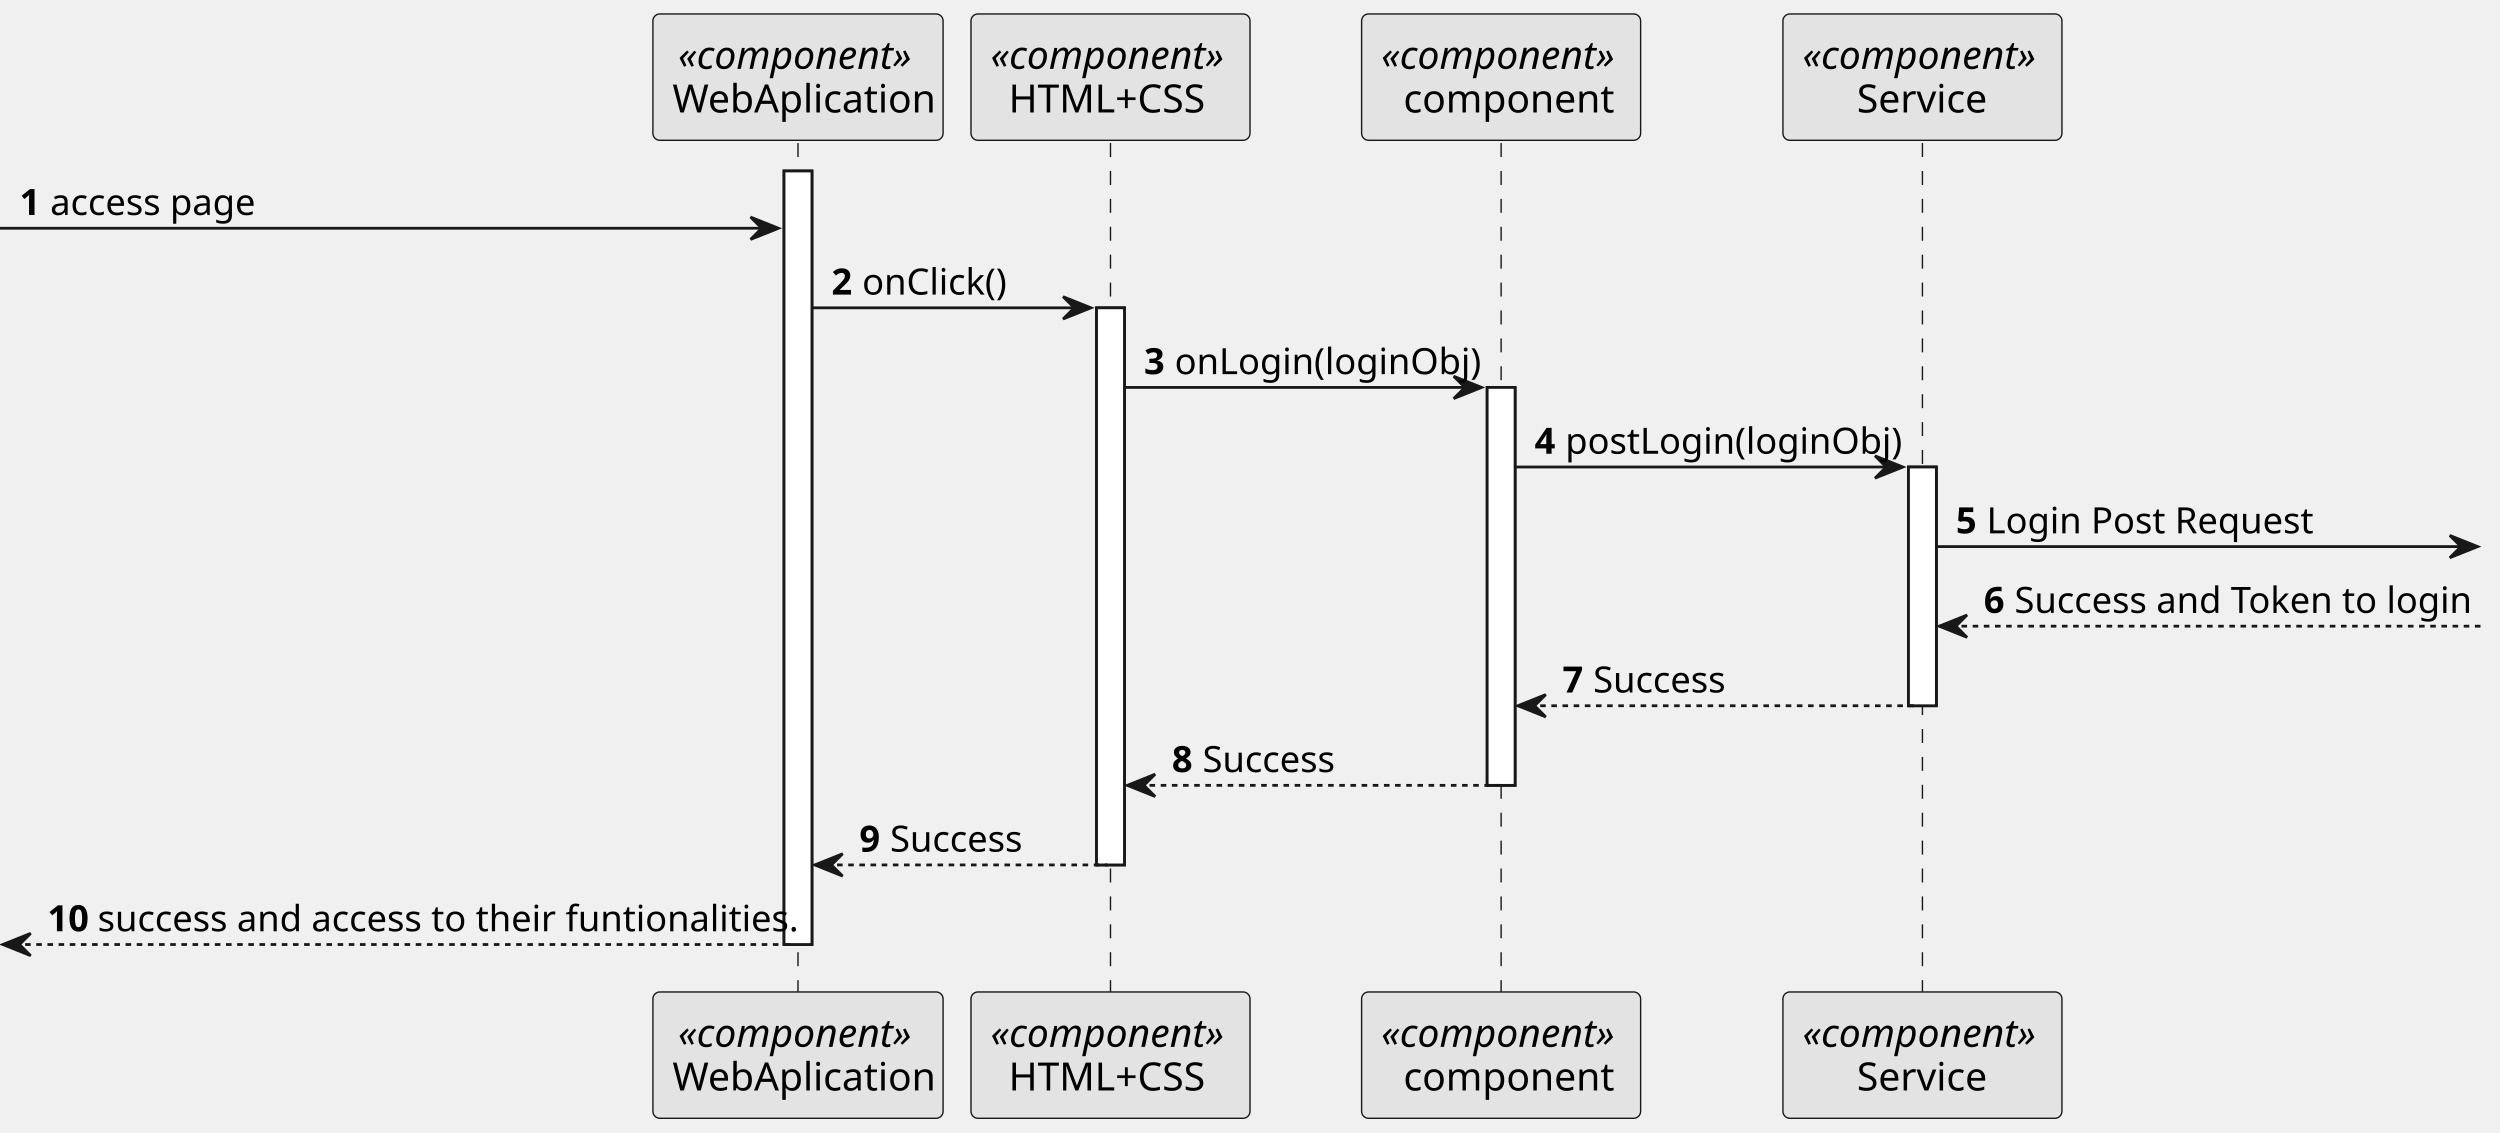
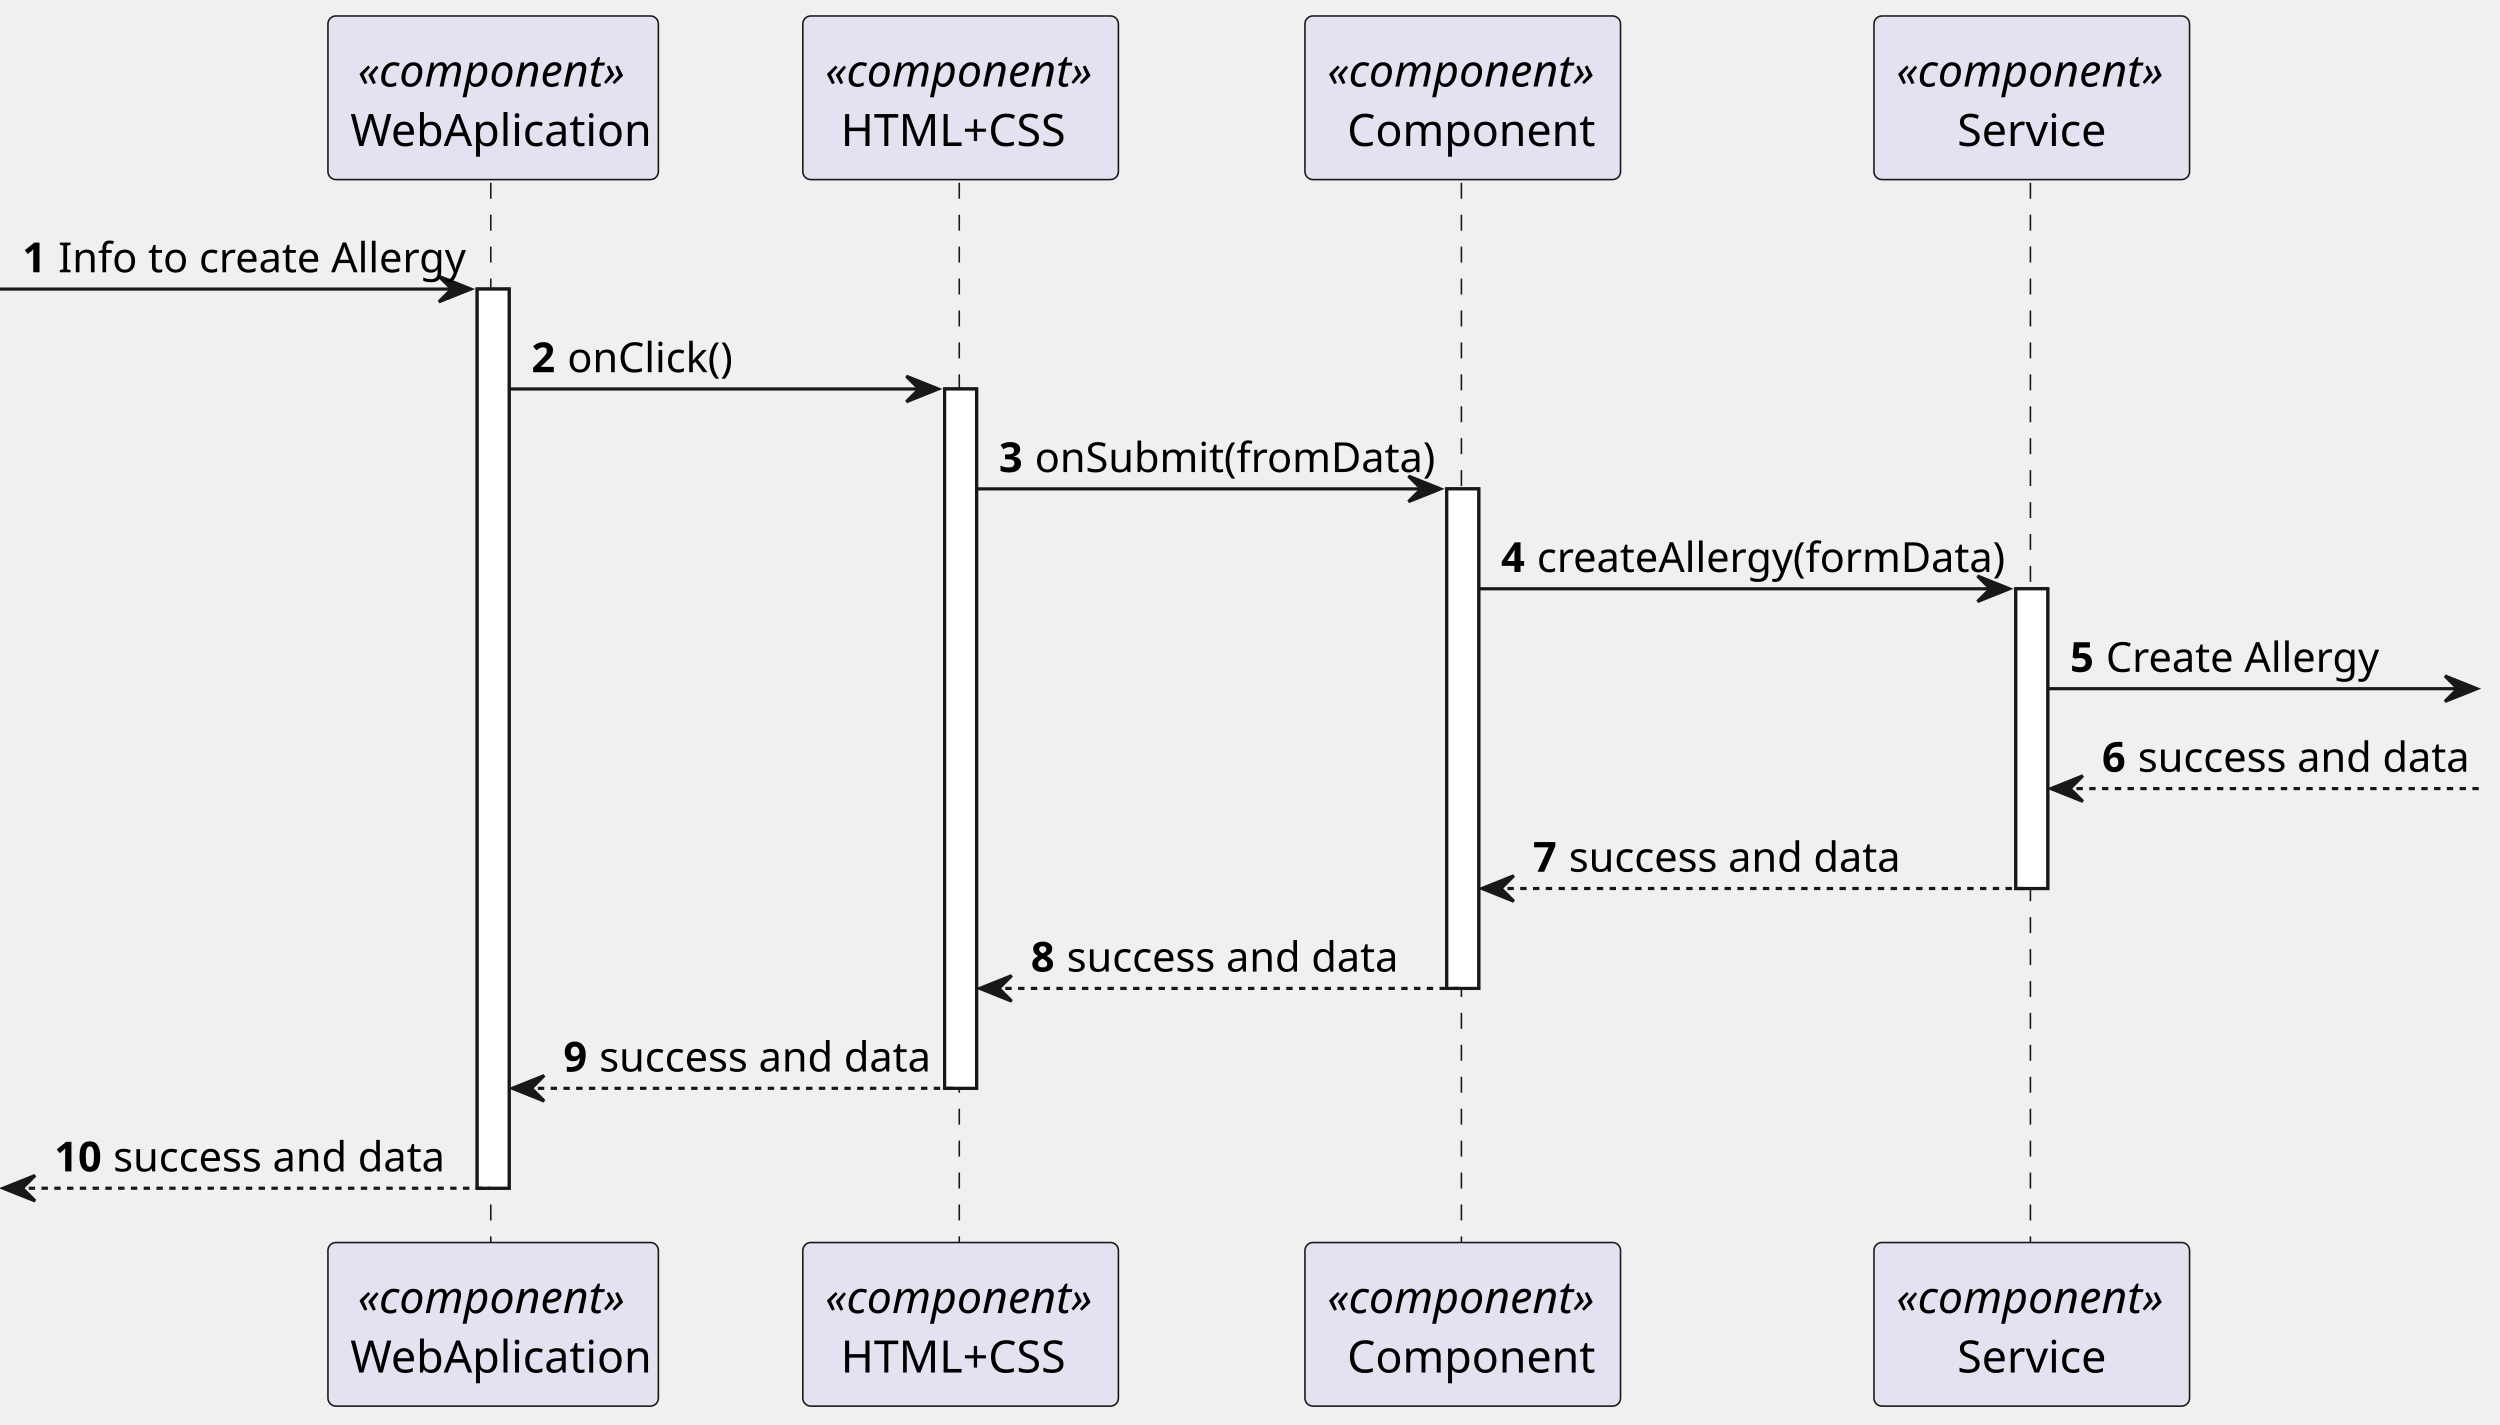
- <svg xmlns="http://www.w3.org/2000/svg" contentStyleType="text/css" height="406px" preserveAspectRatio="none" style="width:896px;height:406px;background:#FFFFFF;" version="1.1" viewBox="0 0 896 406" width="896px" zoomAndPan="magnify">
+ <svg xmlns="http://www.w3.org/2000/svg" contentStyleType="text/css" height="446px" preserveAspectRatio="none" style="width:783px;height:446px;background:#FFFFFF;" version="1.1" viewBox="0 0 783 446" width="783px" zoomAndPan="magnify">
  <defs />
  <g>
-     <rect fill="#FFFFFF" height="277.234" style="stroke:#181818;stroke-width:1.0;" width="10" x="281" y="61.281" />
-     <rect fill="#FFFFFF" height="199.664" style="stroke:#181818;stroke-width:1.0;" width="10" x="393" y="110.328" />
-     <rect fill="#FFFFFF" height="142.617" style="stroke:#181818;stroke-width:1.0;" width="10" x="533" y="138.852" />
-     <rect fill="#FFFFFF" height="85.57" style="stroke:#181818;stroke-width:1.0;" width="10" x="684" y="167.375" />
-     <line style="stroke:#181818;stroke-width:0.5;stroke-dasharray:5.0,5.0;" x1="286" x2="286" y1="51.281" y2="356.516" />
-     <line style="stroke:#181818;stroke-width:0.5;stroke-dasharray:5.0,5.0;" x1="398" x2="398" y1="51.281" y2="356.516" />
-     <line style="stroke:#181818;stroke-width:0.5;stroke-dasharray:5.0,5.0;" x1="538" x2="538" y1="51.281" y2="356.516" />
-     <line style="stroke:#181818;stroke-width:0.5;stroke-dasharray:5.0,5.0;" x1="689" x2="689" y1="51.281" y2="356.516" />
-     <rect fill="#E3E3E3" height="45.281" rx="2.5" ry="2.5" style="stroke:#181818;stroke-width:0.5;" width="104" x="234" y="5" />
-     <text fill="#000000" font-family="sans-serif" font-size="14" font-style="italic" lengthAdjust="spacing" textLength="86" x="243" y="24.674">«component»</text>
-     <text fill="#000000" font-family="sans-serif" font-size="14" lengthAdjust="spacing" textLength="90" x="241" y="40.315">WebAplication</text>
-     <rect fill="#E3E3E3" height="45.281" rx="2.5" ry="2.5" style="stroke:#181818;stroke-width:0.5;" width="104" x="234" y="355.516" />
-     <text fill="#000000" font-family="sans-serif" font-size="14" font-style="italic" lengthAdjust="spacing" textLength="86" x="243" y="375.19">«component»</text>
-     <text fill="#000000" font-family="sans-serif" font-size="14" lengthAdjust="spacing" textLength="90" x="241" y="390.83">WebAplication</text>
-     <rect fill="#E3E3E3" height="45.281" rx="2.5" ry="2.5" style="stroke:#181818;stroke-width:0.5;" width="100" x="348" y="5" />
-     <text fill="#000000" font-family="sans-serif" font-size="14" font-style="italic" lengthAdjust="spacing" textLength="86" x="355" y="24.674">«component»</text>
-     <text fill="#000000" font-family="sans-serif" font-size="14" lengthAdjust="spacing" textLength="73" x="361.5" y="40.315">HTML+CSS</text>
-     <rect fill="#E3E3E3" height="45.281" rx="2.5" ry="2.5" style="stroke:#181818;stroke-width:0.5;" width="100" x="348" y="355.516" />
-     <text fill="#000000" font-family="sans-serif" font-size="14" font-style="italic" lengthAdjust="spacing" textLength="86" x="355" y="375.19">«component»</text>
-     <text fill="#000000" font-family="sans-serif" font-size="14" lengthAdjust="spacing" textLength="73" x="361.5" y="390.83">HTML+CSS</text>
-     <rect fill="#E3E3E3" height="45.281" rx="2.5" ry="2.5" style="stroke:#181818;stroke-width:0.5;" width="100" x="488" y="5" />
-     <text fill="#000000" font-family="sans-serif" font-size="14" font-style="italic" lengthAdjust="spacing" textLength="86" x="495" y="24.674">«component»</text>
-     <text fill="#000000" font-family="sans-serif" font-size="14" lengthAdjust="spacing" textLength="70" x="503" y="40.315">component</text>
-     <rect fill="#E3E3E3" height="45.281" rx="2.5" ry="2.5" style="stroke:#181818;stroke-width:0.5;" width="100" x="488" y="355.516" />
-     <text fill="#000000" font-family="sans-serif" font-size="14" font-style="italic" lengthAdjust="spacing" textLength="86" x="495" y="375.19">«component»</text>
-     <text fill="#000000" font-family="sans-serif" font-size="14" lengthAdjust="spacing" textLength="70" x="503" y="390.83">component</text>
-     <rect fill="#E3E3E3" height="45.281" rx="2.5" ry="2.5" style="stroke:#181818;stroke-width:0.5;" width="100" x="639" y="5" />
-     <text fill="#000000" font-family="sans-serif" font-size="14" font-style="italic" lengthAdjust="spacing" textLength="86" x="646" y="24.674">«component»</text>
-     <text fill="#000000" font-family="sans-serif" font-size="14" lengthAdjust="spacing" textLength="47" x="665.5" y="40.315">Service</text>
-     <rect fill="#E3E3E3" height="45.281" rx="2.5" ry="2.5" style="stroke:#181818;stroke-width:0.5;" width="100" x="639" y="355.516" />
-     <text fill="#000000" font-family="sans-serif" font-size="14" font-style="italic" lengthAdjust="spacing" textLength="86" x="646" y="375.19">«component»</text>
-     <text fill="#000000" font-family="sans-serif" font-size="14" lengthAdjust="spacing" textLength="47" x="665.5" y="390.83">Service</text>
-     <rect fill="#FFFFFF" height="277.234" style="stroke:#181818;stroke-width:1.0;" width="10" x="281" y="61.281" />
-     <rect fill="#FFFFFF" height="199.664" style="stroke:#181818;stroke-width:1.0;" width="10" x="393" y="110.328" />
-     <rect fill="#FFFFFF" height="142.617" style="stroke:#181818;stroke-width:1.0;" width="10" x="533" y="138.852" />
-     <rect fill="#FFFFFF" height="85.57" style="stroke:#181818;stroke-width:1.0;" width="10" x="684" y="167.375" />
-     <polygon fill="#181818" points="269,77.805,279,81.805,269,85.805,273,81.805" style="stroke:#181818;stroke-width:1.0;" />
-     <line style="stroke:#181818;stroke-width:1.0;" x1="0" x2="275" y1="81.805" y2="81.805" />
-     <text fill="#000000" font-family="sans-serif" font-size="13" font-weight="bold" lengthAdjust="spacing" textLength="7" x="7" y="77.05">1</text>
-     <text fill="#000000" font-family="sans-serif" font-size="13" lengthAdjust="spacing" textLength="74" x="18" y="77.05">access page</text>
-     <polygon fill="#181818" points="381,106.328,391,110.328,381,114.328,385,110.328" style="stroke:#181818;stroke-width:1.0;" />
-     <line style="stroke:#181818;stroke-width:1.0;" x1="291" x2="387" y1="110.328" y2="110.328" />
-     <text fill="#000000" font-family="sans-serif" font-size="13" font-weight="bold" lengthAdjust="spacing" textLength="7" x="298" y="105.573">2</text>
-     <text fill="#000000" font-family="sans-serif" font-size="13" lengthAdjust="spacing" textLength="51" x="309" y="105.573">onClick()</text>
-     <polygon fill="#181818" points="521,134.852,531,138.852,521,142.852,525,138.852" style="stroke:#181818;stroke-width:1.0;" />
-     <line style="stroke:#181818;stroke-width:1.0;" x1="403" x2="527" y1="138.852" y2="138.852" />
-     <text fill="#000000" font-family="sans-serif" font-size="13" font-weight="bold" lengthAdjust="spacing" textLength="7" x="410" y="134.097">3</text>
-     <text fill="#000000" font-family="sans-serif" font-size="13" lengthAdjust="spacing" textLength="100" x="421" y="134.097">onLogin(loginObj)</text>
-     <polygon fill="#181818" points="672,163.375,682,167.375,672,171.375,676,167.375" style="stroke:#181818;stroke-width:1.0;" />
-     <line style="stroke:#181818;stroke-width:1.0;" x1="543" x2="678" y1="167.375" y2="167.375" />
-     <text fill="#000000" font-family="sans-serif" font-size="13" font-weight="bold" lengthAdjust="spacing" textLength="7" x="550" y="162.62">4</text>
-     <text fill="#000000" font-family="sans-serif" font-size="13" lengthAdjust="spacing" textLength="111" x="561" y="162.62">postLogin(loginObj)</text>
-     <polygon fill="#181818" points="878,191.898,888,195.898,878,199.898,882,195.898" style="stroke:#181818;stroke-width:1.0;" />
-     <line style="stroke:#181818;stroke-width:1.0;" x1="694" x2="884" y1="195.898" y2="195.898" />
-     <text fill="#000000" font-family="sans-serif" font-size="13" font-weight="bold" lengthAdjust="spacing" textLength="7" x="701" y="191.144">5</text>
-     <text fill="#000000" font-family="sans-serif" font-size="13" lengthAdjust="spacing" textLength="114" x="712" y="191.144">Login Post Request</text>
-     <polygon fill="#181818" points="705,220.422,695,224.422,705,228.422,701,224.422" style="stroke:#181818;stroke-width:1.0;" />
-     <line style="stroke:#181818;stroke-width:1.0;stroke-dasharray:2.0,2.0;" x1="699" x2="889" y1="224.422" y2="224.422" />
-     <text fill="#000000" font-family="sans-serif" font-size="13" font-weight="bold" lengthAdjust="spacing" textLength="7" x="711" y="219.667">6</text>
-     <text fill="#000000" font-family="sans-serif" font-size="13" lengthAdjust="spacing" textLength="161" x="722" y="219.667">Success and Token to login</text>
-     <polygon fill="#181818" points="554,248.945,544,252.945,554,256.945,550,252.945" style="stroke:#181818;stroke-width:1.0;" />
-     <line style="stroke:#181818;stroke-width:1.0;stroke-dasharray:2.0,2.0;" x1="548" x2="688" y1="252.945" y2="252.945" />
-     <text fill="#000000" font-family="sans-serif" font-size="13" font-weight="bold" lengthAdjust="spacing" textLength="7" x="560" y="248.19">7</text>
-     <text fill="#000000" font-family="sans-serif" font-size="13" lengthAdjust="spacing" textLength="51" x="571" y="248.19">Success</text>
-     <polygon fill="#181818" points="414,277.469,404,281.469,414,285.469,410,281.469" style="stroke:#181818;stroke-width:1.0;" />
-     <line style="stroke:#181818;stroke-width:1.0;stroke-dasharray:2.0,2.0;" x1="408" x2="537" y1="281.469" y2="281.469" />
-     <text fill="#000000" font-family="sans-serif" font-size="13" font-weight="bold" lengthAdjust="spacing" textLength="7" x="420" y="276.714">8</text>
-     <text fill="#000000" font-family="sans-serif" font-size="13" lengthAdjust="spacing" textLength="51" x="431" y="276.714">Success</text>
-     <polygon fill="#181818" points="302,305.992,292,309.992,302,313.992,298,309.992" style="stroke:#181818;stroke-width:1.0;" />
-     <line style="stroke:#181818;stroke-width:1.0;stroke-dasharray:2.0,2.0;" x1="296" x2="397" y1="309.992" y2="309.992" />
-     <text fill="#000000" font-family="sans-serif" font-size="13" font-weight="bold" lengthAdjust="spacing" textLength="7" x="308" y="305.237">9</text>
-     <text fill="#000000" font-family="sans-serif" font-size="13" lengthAdjust="spacing" textLength="51" x="319" y="305.237">Success</text>
-     <polygon fill="#181818" points="11,334.516,1,338.516,11,342.516,7,338.516" style="stroke:#181818;stroke-width:1.0;" />
-     <line style="stroke:#181818;stroke-width:1.0;stroke-dasharray:2.0,2.0;" x1="5" x2="285" y1="338.516" y2="338.516" />
-     <text fill="#000000" font-family="sans-serif" font-size="13" font-weight="bold" lengthAdjust="spacing" textLength="14" x="17" y="333.761">10</text>
-     <text fill="#000000" font-family="sans-serif" font-size="13" lengthAdjust="spacing" textLength="244" x="35" y="333.761">success and access to their funtionalities.</text>
+     <rect fill="#FFFFFF" height="281.619" style="stroke:#181818;stroke-width:1.0;" width="10" x="149.458" y="90.533" />
+     <rect fill="#FFFFFF" height="219.037" style="stroke:#181818;stroke-width:1.0;" width="10" x="295.863" y="121.824" />
+     <rect fill="#FFFFFF" height="156.455" style="stroke:#181818;stroke-width:1.0;" width="10" x="453.131" y="153.115" />
+     <rect fill="#FFFFFF" height="93.873" style="stroke:#181818;stroke-width:1.0;" width="10" x="631.347" y="184.406" />
+     <line style="stroke:#181818;stroke-width:0.5;stroke-dasharray:5.0,5.0;" x1="153.713" x2="153.713" y1="57.242" y2="390.152" />
+     <line style="stroke:#181818;stroke-width:0.5;stroke-dasharray:5.0,5.0;" x1="300.443" x2="300.443" y1="57.242" y2="390.152" />
+     <line style="stroke:#181818;stroke-width:0.5;stroke-dasharray:5.0,5.0;" x1="457.711" x2="457.711" y1="57.242" y2="390.152" />
+     <line style="stroke:#181818;stroke-width:0.5;stroke-dasharray:5.0,5.0;" x1="635.926" x2="635.926" y1="57.242" y2="390.152" />
+     <rect fill="#E2E2F0" height="51.242" rx="2.5" ry="2.5" style="stroke:#181818;stroke-width:0.5;" width="103.489" x="102.713" y="5" />
+     <text fill="#000000" font-family="sans-serif" font-size="14" font-style="italic" lengthAdjust="spacing" textLength="84.841" x="112.038" y="27.107">«component»</text>
+     <text fill="#000000" font-family="sans-serif" font-size="14" lengthAdjust="spacing" textLength="89.489" x="109.713" y="45.728">WebAplication</text>
+     <rect fill="#E2E2F0" height="51.242" rx="2.5" ry="2.5" style="stroke:#181818;stroke-width:0.5;" width="103.489" x="102.713" y="389.152" />
+     <text fill="#000000" font-family="sans-serif" font-size="14" font-style="italic" lengthAdjust="spacing" textLength="84.841" x="112.038" y="411.26">«component»</text>
+     <text fill="#000000" font-family="sans-serif" font-size="14" lengthAdjust="spacing" textLength="89.489" x="109.713" y="429.881">WebAplication</text>
+     <rect fill="#E2E2F0" height="51.242" rx="2.5" ry="2.5" style="stroke:#181818;stroke-width:0.5;" width="98.841" x="251.443" y="5" />
+     <text fill="#000000" font-family="sans-serif" font-size="14" font-style="italic" lengthAdjust="spacing" textLength="84.841" x="258.443" y="27.107">«component»</text>
+     <text fill="#000000" font-family="sans-serif" font-size="14" lengthAdjust="spacing" textLength="75.072" x="263.327" y="45.728">HTML+CSS</text>
+     <rect fill="#E2E2F0" height="51.242" rx="2.5" ry="2.5" style="stroke:#181818;stroke-width:0.5;" width="98.841" x="251.443" y="389.152" />
+     <text fill="#000000" font-family="sans-serif" font-size="14" font-style="italic" lengthAdjust="spacing" textLength="84.841" x="258.443" y="411.26">«component»</text>
+     <text fill="#000000" font-family="sans-serif" font-size="14" lengthAdjust="spacing" textLength="75.072" x="263.327" y="429.881">HTML+CSS</text>
+     <rect fill="#E2E2F0" height="51.242" rx="2.5" ry="2.5" style="stroke:#181818;stroke-width:0.5;" width="98.841" x="408.711" y="5" />
+     <text fill="#000000" font-family="sans-serif" font-size="14" font-style="italic" lengthAdjust="spacing" textLength="84.841" x="415.711" y="27.107">«component»</text>
+     <text fill="#000000" font-family="sans-serif" font-size="14" lengthAdjust="spacing" textLength="72.379" x="421.942" y="45.728">Component</text>
+     <rect fill="#E2E2F0" height="51.242" rx="2.5" ry="2.5" style="stroke:#181818;stroke-width:0.5;" width="98.841" x="408.711" y="389.152" />
+     <text fill="#000000" font-family="sans-serif" font-size="14" font-style="italic" lengthAdjust="spacing" textLength="84.841" x="415.711" y="411.26">«component»</text>
+     <text fill="#000000" font-family="sans-serif" font-size="14" lengthAdjust="spacing" textLength="72.379" x="421.942" y="429.881">Component</text>
+     <rect fill="#E2E2F0" height="51.242" rx="2.5" ry="2.5" style="stroke:#181818;stroke-width:0.5;" width="98.841" x="586.926" y="5" />
+     <text fill="#000000" font-family="sans-serif" font-size="14" font-style="italic" lengthAdjust="spacing" textLength="84.841" x="593.926" y="27.107">«component»</text>
+     <text fill="#000000" font-family="sans-serif" font-size="14" lengthAdjust="spacing" textLength="46.683" x="613.005" y="45.728">Service</text>
+     <rect fill="#E2E2F0" height="51.242" rx="2.5" ry="2.5" style="stroke:#181818;stroke-width:0.5;" width="98.841" x="586.926" y="389.152" />
+     <text fill="#000000" font-family="sans-serif" font-size="14" font-style="italic" lengthAdjust="spacing" textLength="84.841" x="593.926" y="411.26">«component»</text>
+     <text fill="#000000" font-family="sans-serif" font-size="14" lengthAdjust="spacing" textLength="46.683" x="613.005" y="429.881">Service</text>
+     <rect fill="#FFFFFF" height="281.619" style="stroke:#181818;stroke-width:1.0;" width="10" x="149.458" y="90.533" />
+     <rect fill="#FFFFFF" height="219.037" style="stroke:#181818;stroke-width:1.0;" width="10" x="295.863" y="121.824" />
+     <rect fill="#FFFFFF" height="156.455" style="stroke:#181818;stroke-width:1.0;" width="10" x="453.131" y="153.115" />
+     <rect fill="#FFFFFF" height="93.873" style="stroke:#181818;stroke-width:1.0;" width="10" x="631.347" y="184.406" />
+     <polygon fill="#181818" points="137.458,86.533,147.458,90.533,137.458,94.533,141.458,90.533" style="stroke:#181818;stroke-width:1.0;" />
+     <line style="stroke:#181818;stroke-width:1.0;" x1="0" x2="143.458" y1="90.533" y2="90.533" />
+     <text fill="#000000" font-family="sans-serif" font-size="13" font-weight="bold" lengthAdjust="spacing" textLength="7.23" x="7" y="85.27">1</text>
+     <text fill="#000000" font-family="sans-serif" font-size="13" lengthAdjust="spacing" textLength="119.228" x="18.23" y="85.27">Info to create Allergy</text>
+     <polygon fill="#181818" points="283.863,117.824,293.863,121.824,283.863,125.824,287.863,121.824" style="stroke:#181818;stroke-width:1.0;" />
+     <line style="stroke:#181818;stroke-width:1.0;" x1="159.458" x2="289.863" y1="121.824" y2="121.824" />
+     <text fill="#000000" font-family="sans-serif" font-size="13" font-weight="bold" lengthAdjust="spacing" textLength="7.23" x="166.458" y="116.561">2</text>
+     <text fill="#000000" font-family="sans-serif" font-size="13" lengthAdjust="spacing" textLength="51.283" x="177.688" y="116.561">onClick()</text>
+     <polygon fill="#181818" points="441.131,149.115,451.131,153.115,441.131,157.115,445.131,153.115" style="stroke:#181818;stroke-width:1.0;" />
+     <line style="stroke:#181818;stroke-width:1.0;" x1="305.863" x2="447.131" y1="153.115" y2="153.115" />
+     <text fill="#000000" font-family="sans-serif" font-size="13" font-weight="bold" lengthAdjust="spacing" textLength="7.23" x="312.863" y="147.852">3</text>
+     <text fill="#000000" font-family="sans-serif" font-size="13" lengthAdjust="spacing" textLength="117.038" x="324.093" y="147.852">onSubmit(fromData)</text>
+     <polygon fill="#181818" points="619.347,180.406,629.347,184.406,619.347,188.406,623.347,184.406" style="stroke:#181818;stroke-width:1.0;" />
+     <line style="stroke:#181818;stroke-width:1.0;" x1="463.131" x2="625.347" y1="184.406" y2="184.406" />
+     <text fill="#000000" font-family="sans-serif" font-size="13" font-weight="bold" lengthAdjust="spacing" textLength="7.23" x="470.131" y="179.144">4</text>
+     <text fill="#000000" font-family="sans-serif" font-size="13" lengthAdjust="spacing" textLength="137.985" x="481.361" y="179.144">createAllergy(formData)</text>
+     <polygon fill="#181818" points="765.752,211.697,775.752,215.697,765.752,219.697,769.752,215.697" style="stroke:#181818;stroke-width:1.0;" />
+     <line style="stroke:#181818;stroke-width:1.0;" x1="641.347" x2="771.752" y1="215.697" y2="215.697" />
+     <text fill="#000000" font-family="sans-serif" font-size="13" font-weight="bold" lengthAdjust="spacing" textLength="7.23" x="648.347" y="210.435">5</text>
+     <text fill="#000000" font-family="sans-serif" font-size="13" lengthAdjust="spacing" textLength="82.367" x="659.577" y="210.435">Create Allergy</text>
+     <polygon fill="#181818" points="652.347,242.988,642.347,246.988,652.347,250.988,648.347,246.988" style="stroke:#181818;stroke-width:1.0;" />
+     <line style="stroke:#181818;stroke-width:1.0;stroke-dasharray:2.0,2.0;" x1="646.347" x2="776.752" y1="246.988" y2="246.988" />
+     <text fill="#000000" font-family="sans-serif" font-size="13" font-weight="bold" lengthAdjust="spacing" textLength="7.23" x="658.347" y="241.726">6</text>
+     <text fill="#000000" font-family="sans-serif" font-size="13" lengthAdjust="spacing" textLength="101.175" x="669.577" y="241.726">success and data</text>
+     <polygon fill="#181818" points="474.131,274.279,464.131,278.279,474.131,282.279,470.131,278.279" style="stroke:#181818;stroke-width:1.0;" />
+     <line style="stroke:#181818;stroke-width:1.0;stroke-dasharray:2.0,2.0;" x1="468.131" x2="635.347" y1="278.279" y2="278.279" />
+     <text fill="#000000" font-family="sans-serif" font-size="13" font-weight="bold" lengthAdjust="spacing" textLength="7.23" x="480.131" y="273.017">7</text>
+     <text fill="#000000" font-family="sans-serif" font-size="13" lengthAdjust="spacing" textLength="101.175" x="491.361" y="273.017">success and data</text>
+     <polygon fill="#181818" points="316.863,305.57,306.863,309.57,316.863,313.57,312.863,309.57" style="stroke:#181818;stroke-width:1.0;" />
+     <line style="stroke:#181818;stroke-width:1.0;stroke-dasharray:2.0,2.0;" x1="310.863" x2="457.131" y1="309.57" y2="309.57" />
+     <text fill="#000000" font-family="sans-serif" font-size="13" font-weight="bold" lengthAdjust="spacing" textLength="7.23" x="322.863" y="304.308">8</text>
+     <text fill="#000000" font-family="sans-serif" font-size="13" lengthAdjust="spacing" textLength="101.175" x="334.093" y="304.308">success and data</text>
+     <polygon fill="#181818" points="170.458,336.861,160.458,340.861,170.458,344.861,166.458,340.861" style="stroke:#181818;stroke-width:1.0;" />
+     <line style="stroke:#181818;stroke-width:1.0;stroke-dasharray:2.0,2.0;" x1="164.458" x2="299.863" y1="340.861" y2="340.861" />
+     <text fill="#000000" font-family="sans-serif" font-size="13" font-weight="bold" lengthAdjust="spacing" textLength="7.23" x="176.458" y="335.599">9</text>
+     <text fill="#000000" font-family="sans-serif" font-size="13" lengthAdjust="spacing" textLength="101.175" x="187.688" y="335.599">success and data</text>
+     <polygon fill="#181818" points="11,368.152,1,372.152,11,376.152,7,372.152" style="stroke:#181818;stroke-width:1.0;" />
+     <line style="stroke:#181818;stroke-width:1.0;stroke-dasharray:2.0,2.0;" x1="5" x2="153.458" y1="372.152" y2="372.152" />
+     <text fill="#000000" font-family="sans-serif" font-size="13" font-weight="bold" lengthAdjust="spacing" textLength="14.46" x="17" y="366.89">10</text>
+     <text fill="#000000" font-family="sans-serif" font-size="13" lengthAdjust="spacing" textLength="101.175" x="35.46" y="366.89">success and data</text>
  </g>
</svg>
